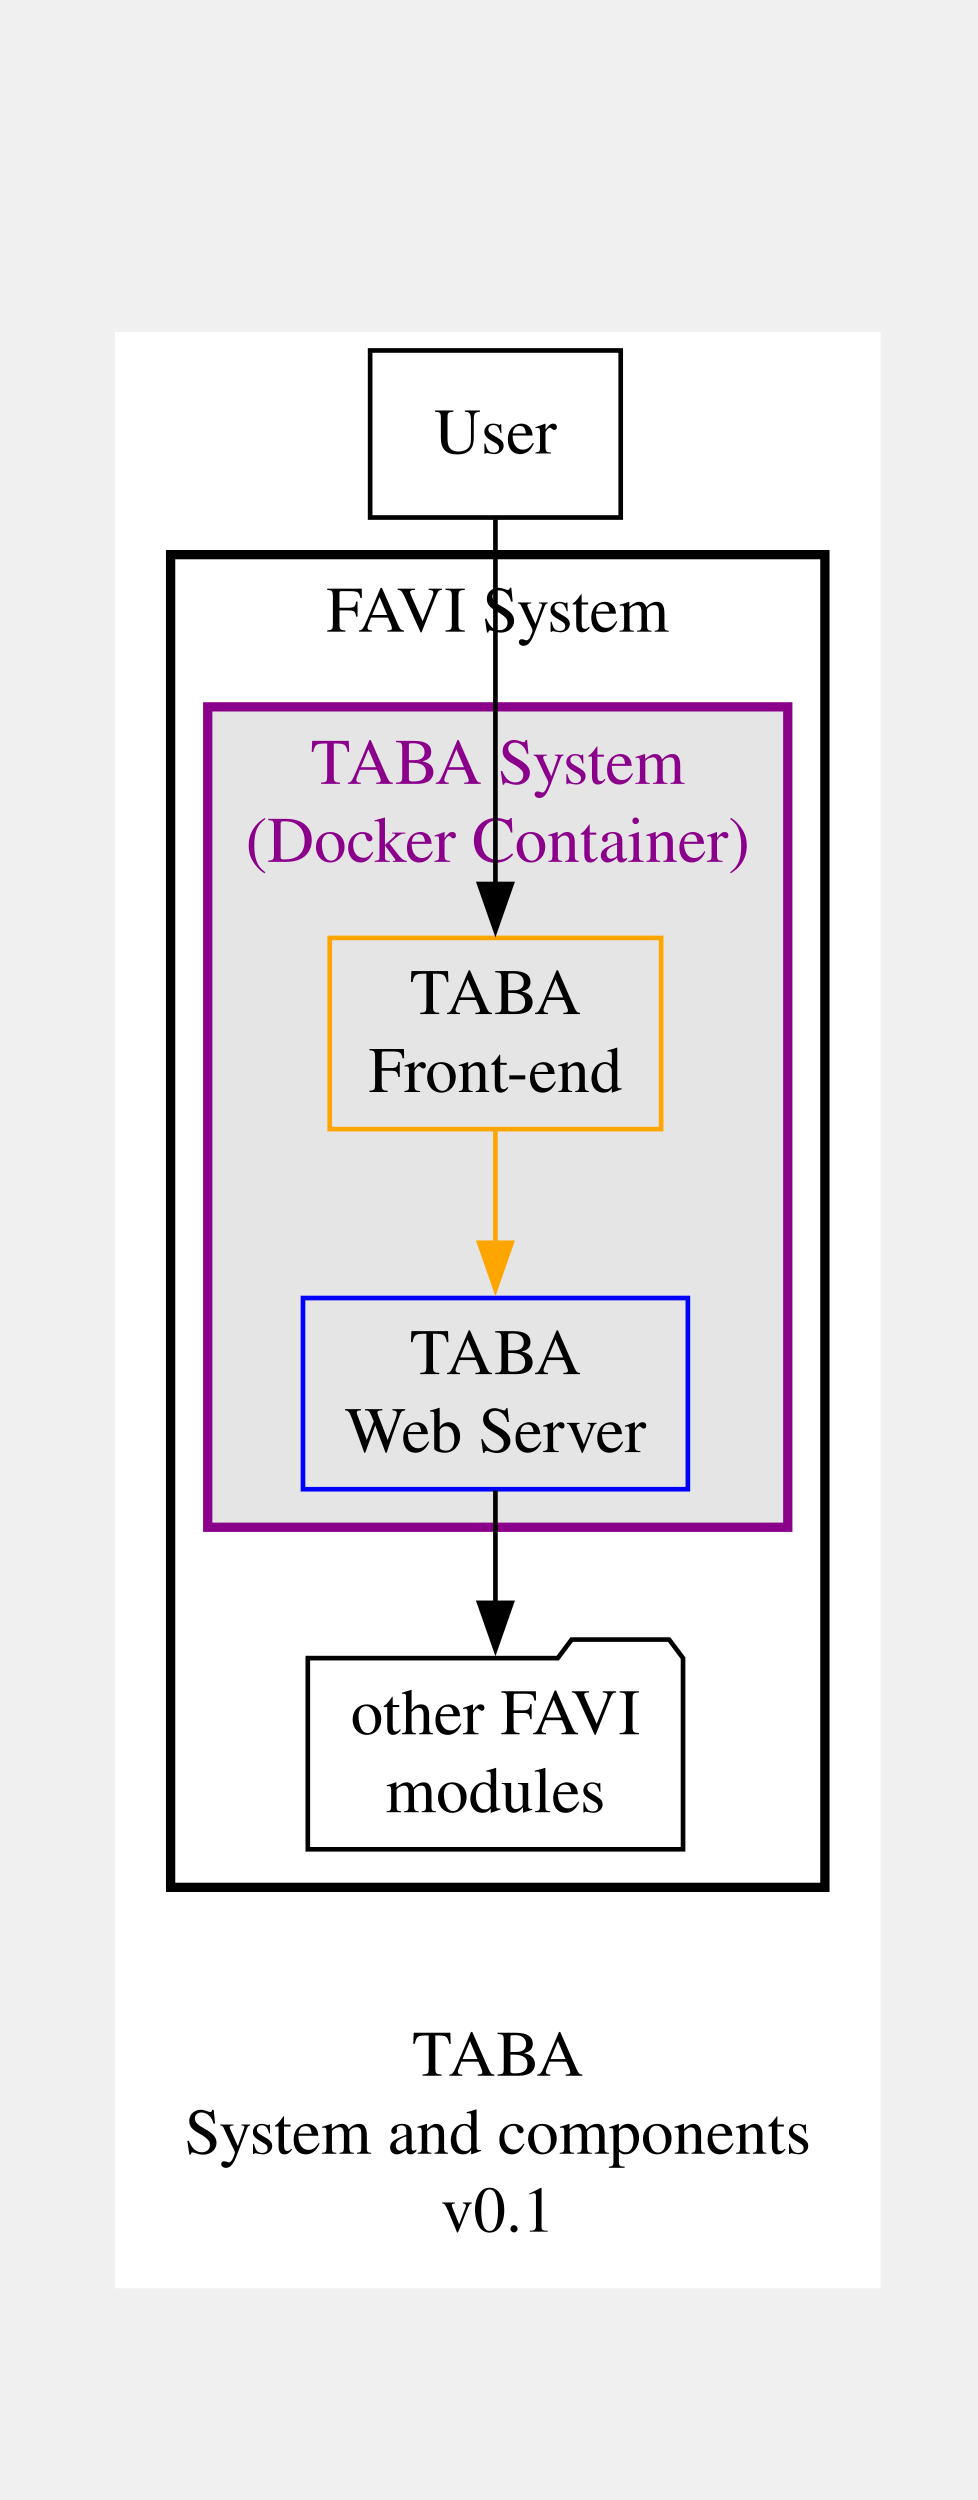
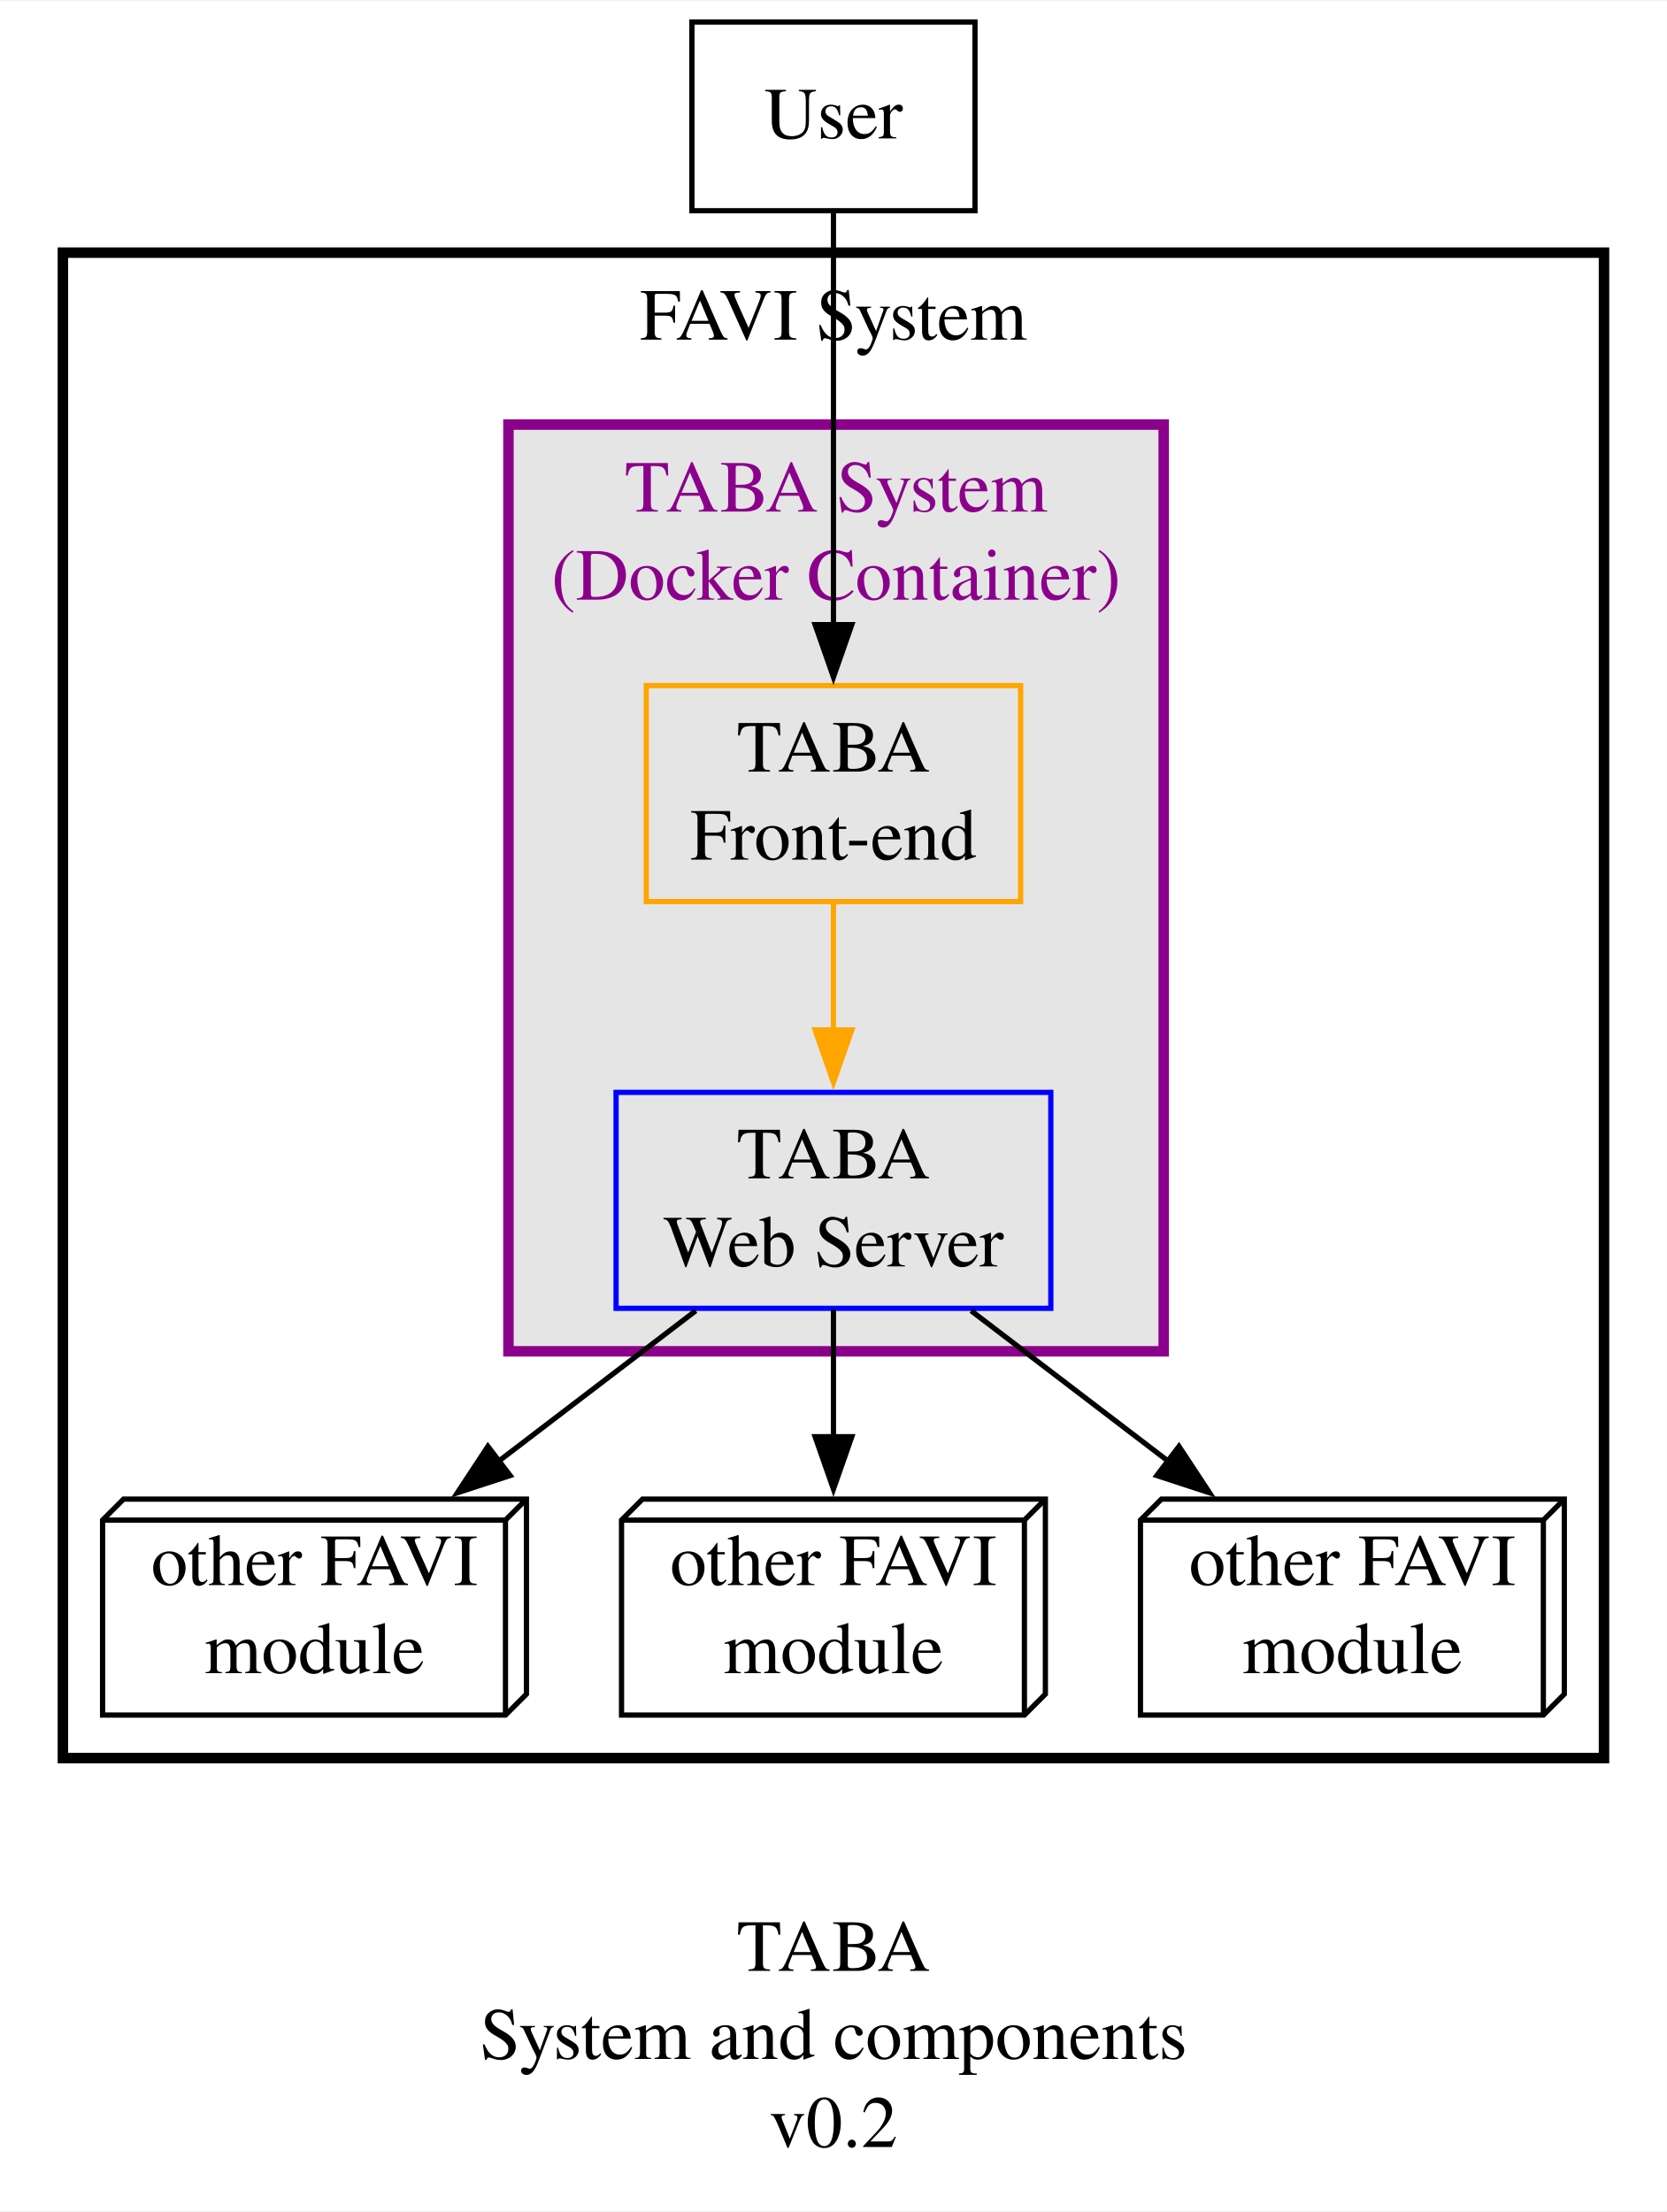
- <svg xmlns="http://www.w3.org/2000/svg" width="165pt" height="422pt" viewBox="0.00 0.00 165 421.6">
-   <g id="graph0" class="graph" transform="translate(22.53096,382.9304) scale(0.7832979)" data-name="">
-     <polygon fill="white" stroke="none" points="-4,4 -4,-417.6 161,-417.6 161,4 -4,4" />
-     <text text-anchor="middle" x="78.5" y="-41.8" font-family="Times,serif" font-size="14.00">TABA</text>
-     <text text-anchor="middle" x="78.5" y="-25" font-family="Times,serif" font-size="14.00">System and components</text>
+ <svg xmlns="http://www.w3.org/2000/svg" width="318pt" height="422pt" viewBox="0.00 0.00 318 421.6">
+   <g id="graph0" class="graph" transform="translate(4,417.6) scale(1)" data-name="">
+     <polygon fill="white" stroke="none" points="-4,4 -4,-417.6 314,-417.6 314,4 -4,4" />
+     <text text-anchor="middle" x="155" y="-41.8" font-family="Times,serif" font-size="14.00">TABA</text>
+     <text text-anchor="middle" x="155" y="-25" font-family="Times,serif" font-size="14.00">System and components</text>
+     <text text-anchor="middle" x="155" y="-8.2" font-family="Times,serif" font-size="14.00">v0.2</text>
+     <g id="clust1" class="cluster" data-name="cluster_0">
+       <polygon fill="none" stroke="black" stroke-width="2" points="8,-82.4 8,-369.6 302,-369.6 302,-82.4 8,-82.4" />
+       <text text-anchor="middle" x="155" y="-353" font-family="Times,serif" font-size="14.00">FAVI System</text>
+     </g>
    <g id="clust2" class="cluster" data-name="cluster_1">
-       <polygon fill="#e5e5e5" stroke="darkmagenta" stroke-width="2" points="16,-160 16,-336.8 141,-336.8 141,-160 16,-160" />
-       <text text-anchor="middle" x="78.5" y="-320.2" font-family="Times,serif" font-size="14.00" fill="rgb(139, 0, 139)">TABA System</text>
-       <text text-anchor="middle" x="78.5" y="-303.4" font-family="Times,serif" font-size="14.00" fill="darkmagenta">(Docker Container)</text>
+       <polygon fill="#e5e5e5" stroke="darkmagenta" stroke-width="2" points="93,-160 93,-336.8 218,-336.8 218,-160 93,-160" />
+       <text text-anchor="middle" x="155.5" y="-320.2" font-family="Times,serif" font-size="14.00" fill="darkmagenta">TABA System</text>
+       <text text-anchor="middle" x="155.5" y="-303.4" font-family="Times,serif" font-size="14.00" fill="darkmagenta">(Docker Container)</text>
    </g>
-     <g id="clust1" class="cluster" data-name="cluster_0">
-       <polygon fill="none" stroke="black" stroke-width="2" points="8,-82.4 8,-369.6 149,-369.6 149,-82.4 8,-82.4" />
-       <text text-anchor="middle" x="78.5" y="-353" font-family="Times,serif" font-size="14.00">FAVI System</text>
+     <g id="node1" class="node" pointer-events="visible" data-name="user">
+       <polygon fill="none" stroke="black" points="182,-413.6 128,-413.6 128,-377.6 182,-377.6 182,-413.6" />
+       <text text-anchor="middle" x="155" y="-391.4" font-family="Times,serif" font-size="14.00">User</text>
    </g>
-     <text text-anchor="middle" x="78.5" y="-8.2" font-family="Times,serif" font-size="14.00">v0.1</text>
-     <g id="node1" class="node" pointer-events="visible" data-name="user">
-       <polygon fill="none" stroke="black" points="105,-413.6 51,-413.6 51,-377.6 105,-377.6 105,-413.6" />
-       <text text-anchor="middle" x="78" y="-391.4" font-family="Times,serif" font-size="14.00">User</text>
+     <g id="node2" class="node" pointer-events="visible" data-name="tabaFrontend">
+       <polygon fill="none" stroke="orange" points="190.71,-287 119.29,-287 119.29,-245.8 190.71,-245.8 190.71,-287" />
+       <text text-anchor="middle" x="155" y="-270.6" font-family="Times,serif" font-size="14.00">TABA</text>
+       <text text-anchor="middle" x="155" y="-253.8" font-family="Times,serif" font-size="14.00">Front-end</text>
    </g>
-     <g id="node2" class="node" pointer-events="visible" data-name="tabaFrontend" data-comment="tabulaAetherea">
-       <polygon fill="none" stroke="orange" points="113.71,-287 42.29,-287 42.29,-245.8 113.71,-245.8 113.71,-287" />
-       <text text-anchor="middle" x="78" y="-270.6" font-family="Times,serif" font-size="14.00">TABA</text>
-       <text text-anchor="middle" x="78" y="-253.8" font-family="Times,serif" font-size="14.00">Front-end</text>
+     <g id="edge1" class="edge" data-name="user-&gt;tabaFrontend">
+       <path fill="none" stroke="black" d="M155,-377.18C155,-356.95 155,-323.19 155,-298.44" />
+       <polygon fill="black" stroke="black" points="158.5,-298.63 155,-288.63 151.5,-298.63 158.5,-298.63" />
    </g>
-     <g id="edge1" class="edge" data-name="user-&gt;tabaFrontend" data-comment="user-&gt;tabulaAetherea">
-       <path fill="none" stroke="black" d="M78,-377.18C78,-356.95 78,-323.19 78,-298.44" />
-       <polygon fill="black" stroke="black" points="81.5,-298.63 78,-288.63 74.5,-298.63 81.5,-298.63" />
+     <g id="node3" class="node" pointer-events="visible" data-name="tabaBackend">
+       <polygon fill="none" stroke="blue" points="196.47,-209.4 113.53,-209.4 113.53,-168.2 196.47,-168.2 196.47,-209.4" />
+       <text text-anchor="middle" x="155" y="-193" font-family="Times,serif" font-size="14.00">TABA</text>
+       <text text-anchor="middle" x="155" y="-176.2" font-family="Times,serif" font-size="14.00">Web Server</text>
    </g>
-     <g id="node3" class="node" pointer-events="visible" data-name="tabaBackend" data-comment="editorisTabularum">
-       <polygon fill="none" stroke="blue" points="119.47,-209.4 36.53,-209.4 36.53,-168.2 119.47,-168.2 119.47,-209.4" />
-       <text text-anchor="middle" x="78" y="-193" font-family="Times,serif" font-size="14.00">TABA</text>
-       <text text-anchor="middle" x="78" y="-176.2" font-family="Times,serif" font-size="14.00">Web Server</text>
+     <g id="edge2" class="edge" data-name="tabaFrontend-&gt;tabaBackend">
+       <path fill="none" stroke="orange" d="M155,-245.54C155,-238.04 155,-229.33 155,-221.04" />
+       <polygon fill="orange" stroke="orange" points="158.5,-221.31 155,-211.31 151.5,-221.31 158.5,-221.31" />
    </g>
-     <g id="edge2" class="edge" data-name="tabaFrontend-&gt;tabaBackend" data-comment="editorisTabularum">
-       <path fill="none" stroke="rgb(255, 165, 0)" d="M78,-245.54C78,-238.04 78,-229.33 78,-221.04" />
-       <polygon fill="orange" stroke="orange" points="81.5,-221.31 78,-211.31 74.5,-221.31 81.5,-221.31" />
+     <g id="node4" class="node" pointer-events="visible" data-name="extModule1" data-comment="extModules">
+       <polygon fill="none" stroke="black" points="96.43,-131.8 19.57,-131.8 15.57,-127.8 15.57,-90.6 92.43,-90.6 96.43,-94.6 96.43,-131.8" />
+       <polyline fill="none" stroke="black" points="92.43,-127.8 96.43,-131.8" />
+       <text text-anchor="middle" x="56" y="-115.4" font-family="Times,serif" font-size="14.00">other FAVI</text>
+       <polyline fill="none" stroke="black" points="92.43,-127.8 15.57,-127.8" />
+       <text text-anchor="middle" x="56" y="-98.6" font-family="Times,serif" font-size="14.00">module</text>
+       <polyline fill="none" stroke="black" points="92.43,-127.8 92.43,-90.6" />
    </g>
-     <g id="node4" class="node" pointer-events="visible" data-name="extModules">
-       <polygon fill="none" stroke="black" points="118.43,-131.8 115.43,-135.8 94.43,-135.8 91.43,-131.8 37.57,-131.8 37.57,-90.6 118.43,-90.6 118.43,-131.8" />
-       <text text-anchor="middle" x="78" y="-115.4" font-family="Times,serif" font-size="14.00">other FAVI</text>
-       <text text-anchor="middle" x="78" y="-98.6" font-family="Times,serif" font-size="14.00">modules</text>
+     <g id="edge3" class="edge" data-name="tabaBackend-&gt;extModule1" data-comment="tabaBackend-&gt;extModules">
+       <path fill="none" stroke="black" d="M128.73,-167.74C117.23,-158.95 103.56,-148.52 91.19,-139.08" />
+       <polygon fill="black" stroke="black" points="93.32,-136.3 83.25,-133.01 89.08,-141.86 93.32,-136.3" />
    </g>
-     <g id="edge3" class="edge" data-name="tabaBackend-&gt;extModules" data-comment="extModules">
-       <path fill="none" stroke="black" d="M78,-167.94C78,-160.44 78,-151.73 78,-143.44" />
-       <polygon fill="black" stroke="black" points="81.5,-143.71 78,-133.71 74.5,-143.71 81.5,-143.71" />
+     <g id="node5" class="node" pointer-events="visible" data-name="extModule2" data-comment="extModule">
+       <polygon fill="none" stroke="black" points="195.43,-131.8 118.57,-131.8 114.57,-127.8 114.57,-90.6 191.43,-90.6 195.43,-94.6 195.43,-131.8" />
+       <polyline fill="none" stroke="black" points="191.43,-127.8 114.57,-127.8" />
+       <polyline fill="none" stroke="black" points="191.43,-127.8 191.43,-90.6" />
+       <polyline fill="none" stroke="black" points="191.43,-127.8 195.43,-131.8" />
+       <text text-anchor="middle" x="155" y="-115.4" font-family="Times,serif" font-size="14.00">other FAVI</text>
+       <text text-anchor="middle" x="155" y="-98.6" font-family="Times,serif" font-size="14.00">module</text>
+     </g>
+     <g id="node6" class="node" pointer-events="visible" data-name="extModule3">
+       <polygon fill="none" stroke="black" points="294.43,-131.8 217.57,-131.8 213.57,-127.8 213.57,-90.6 290.43,-90.6 294.43,-94.6 294.43,-131.8" />
+       <polyline fill="none" stroke="black" points="290.43,-127.8 213.57,-127.8" />
+       <polyline fill="none" stroke="black" points="290.43,-127.8 290.43,-90.6" />
+       <polyline fill="none" stroke="black" points="290.43,-127.8 294.43,-131.8" />
+       <text text-anchor="middle" x="254" y="-115.4" font-family="Times,serif" font-size="14.00">other FAVI</text>
+       <text text-anchor="middle" x="254" y="-98.6" font-family="Times,serif" font-size="14.00">module</text>
+     </g>
+     <g id="edge4" class="edge" data-name="tabaBackend-&gt;extModule2" data-comment="extModule3">
+       <path fill="none" stroke="black" d="M155,-167.94C155,-160.44 155,-151.73 155,-143.44" />
+       <polygon fill="black" stroke="black" points="158.5,-143.71 155,-133.71 151.5,-143.71 158.5,-143.71" />
+     </g>
+     <g id="edge5" class="edge" data-name="tabaBackend-&gt;extModule3" data-comment="extModule3">
+       <path fill="none" stroke="black" d="M181.27,-167.74C192.77,-158.95 206.44,-148.52 218.81,-139.08" />
+       <polygon fill="black" stroke="black" points="220.92,-141.86 226.75,-133.01 216.68,-136.3 220.92,-141.86" />
    </g>
  </g>
</svg>
